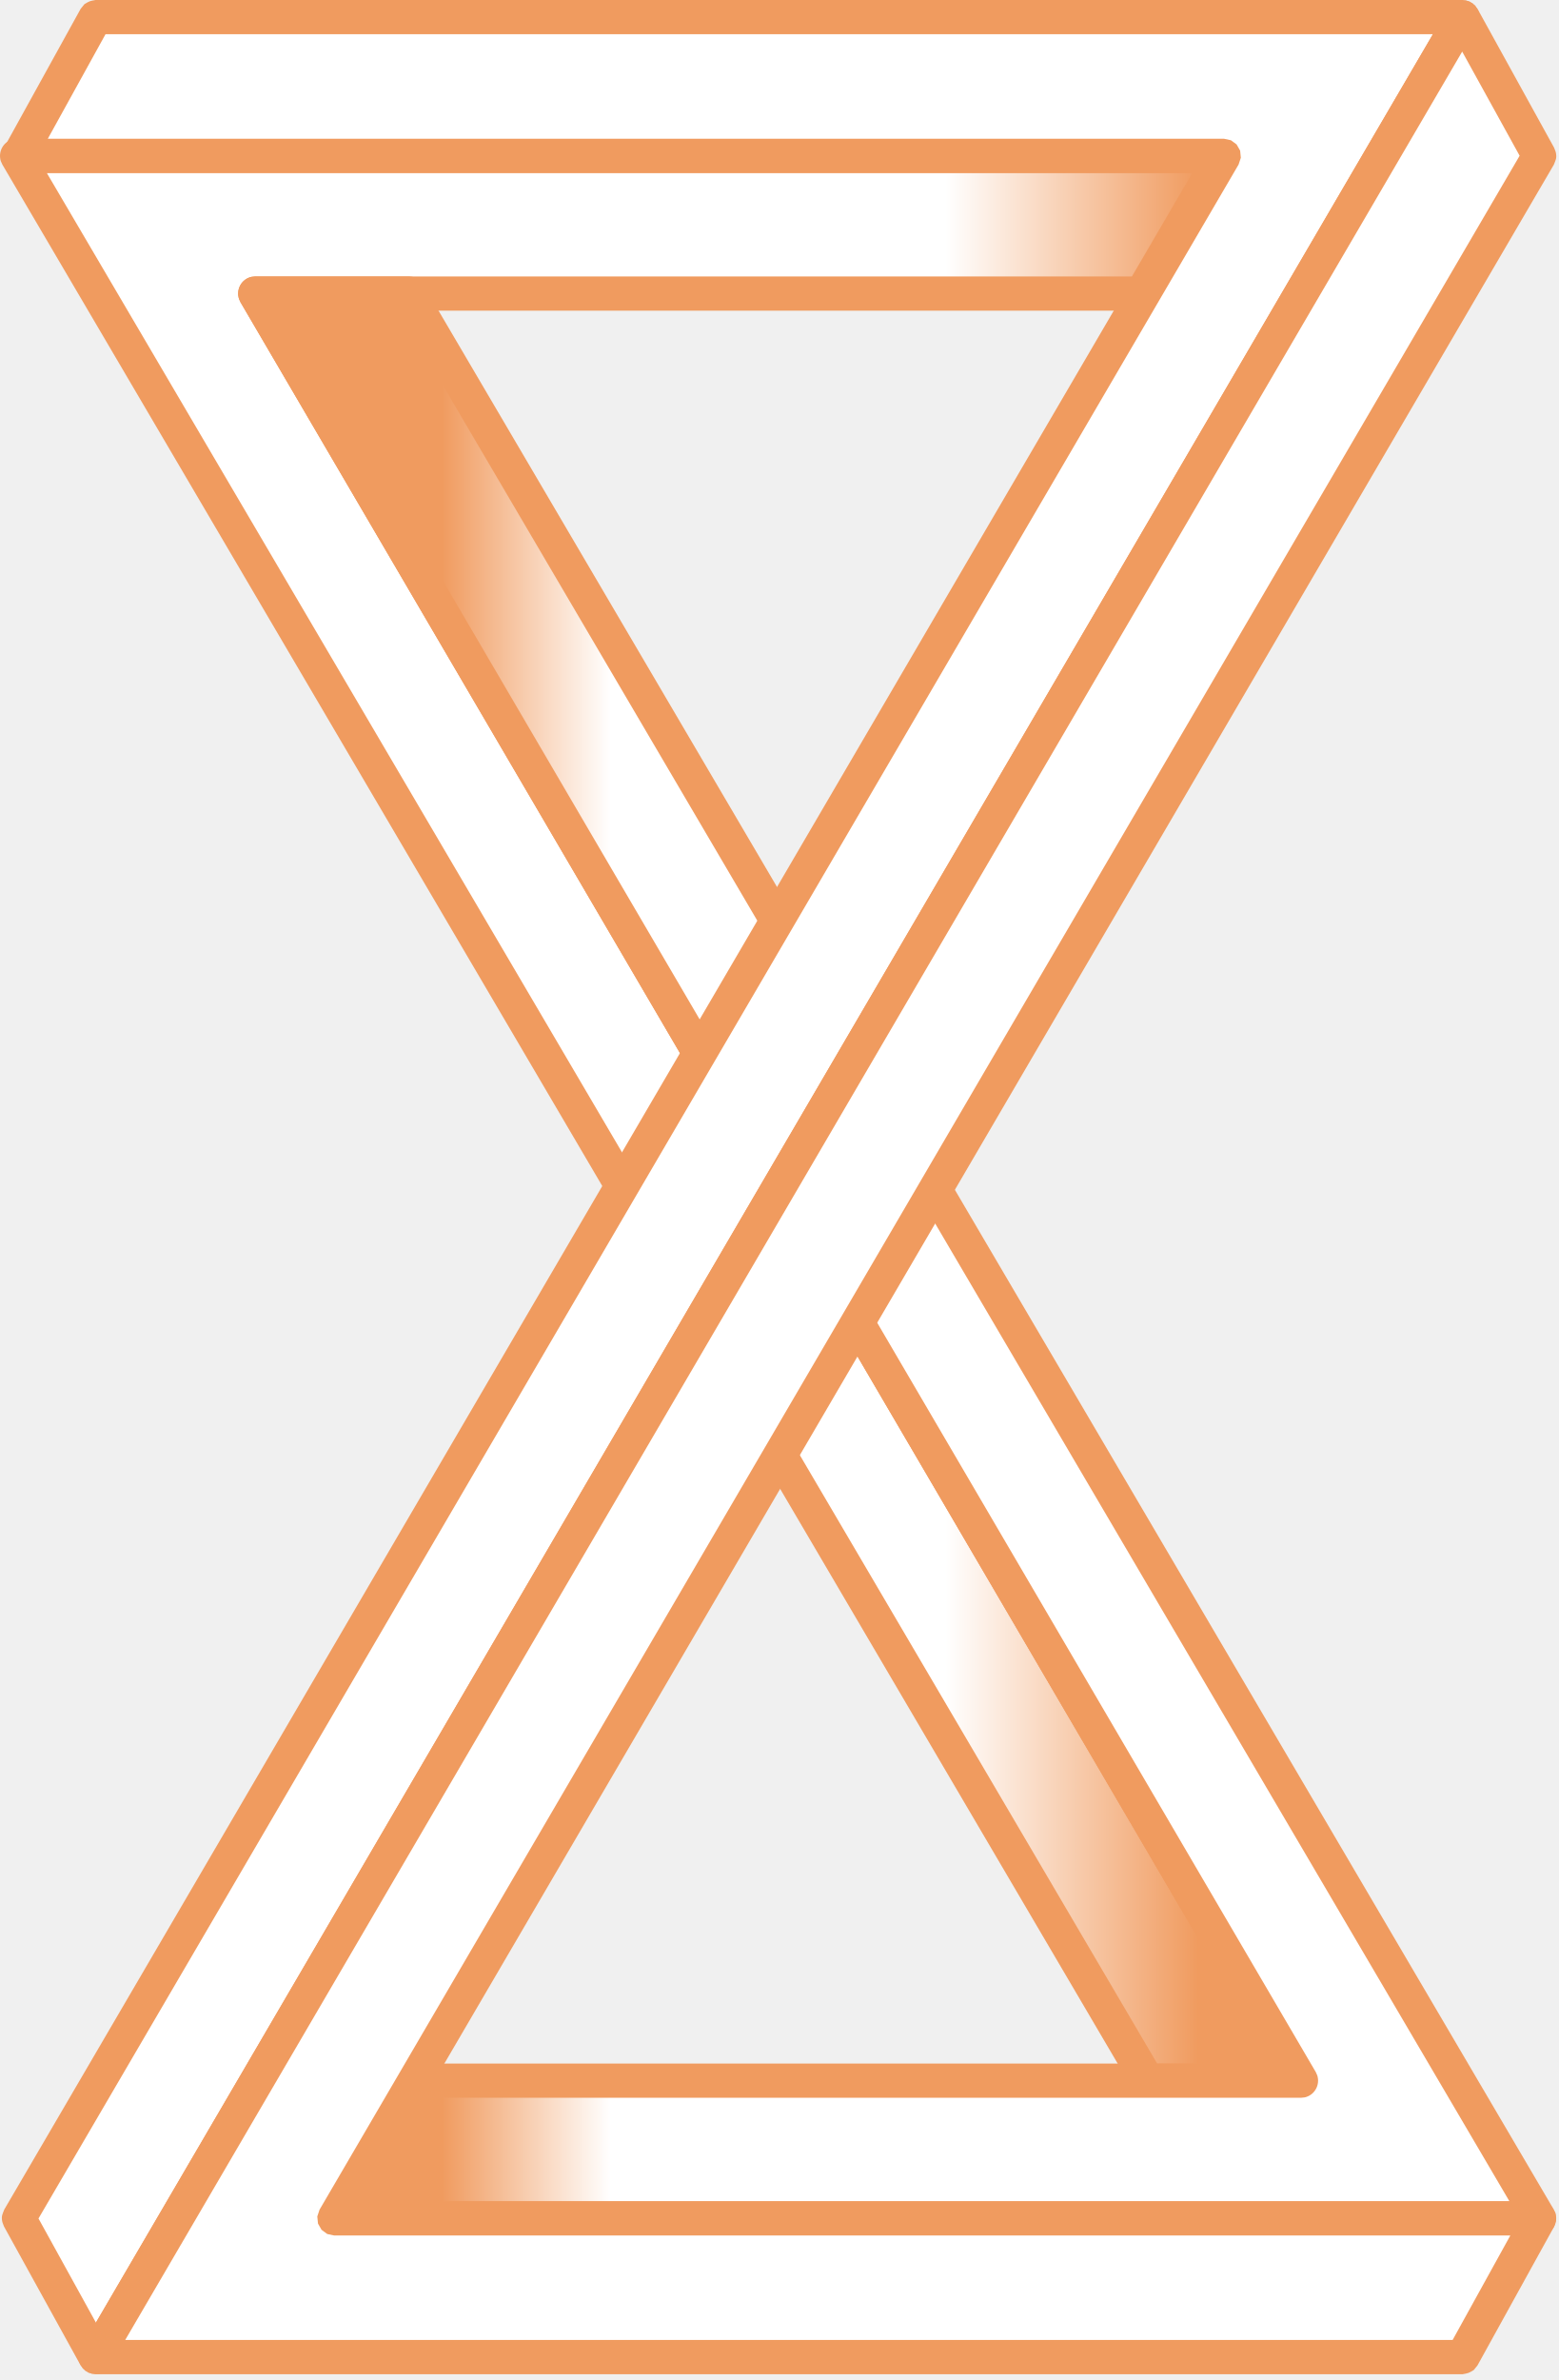
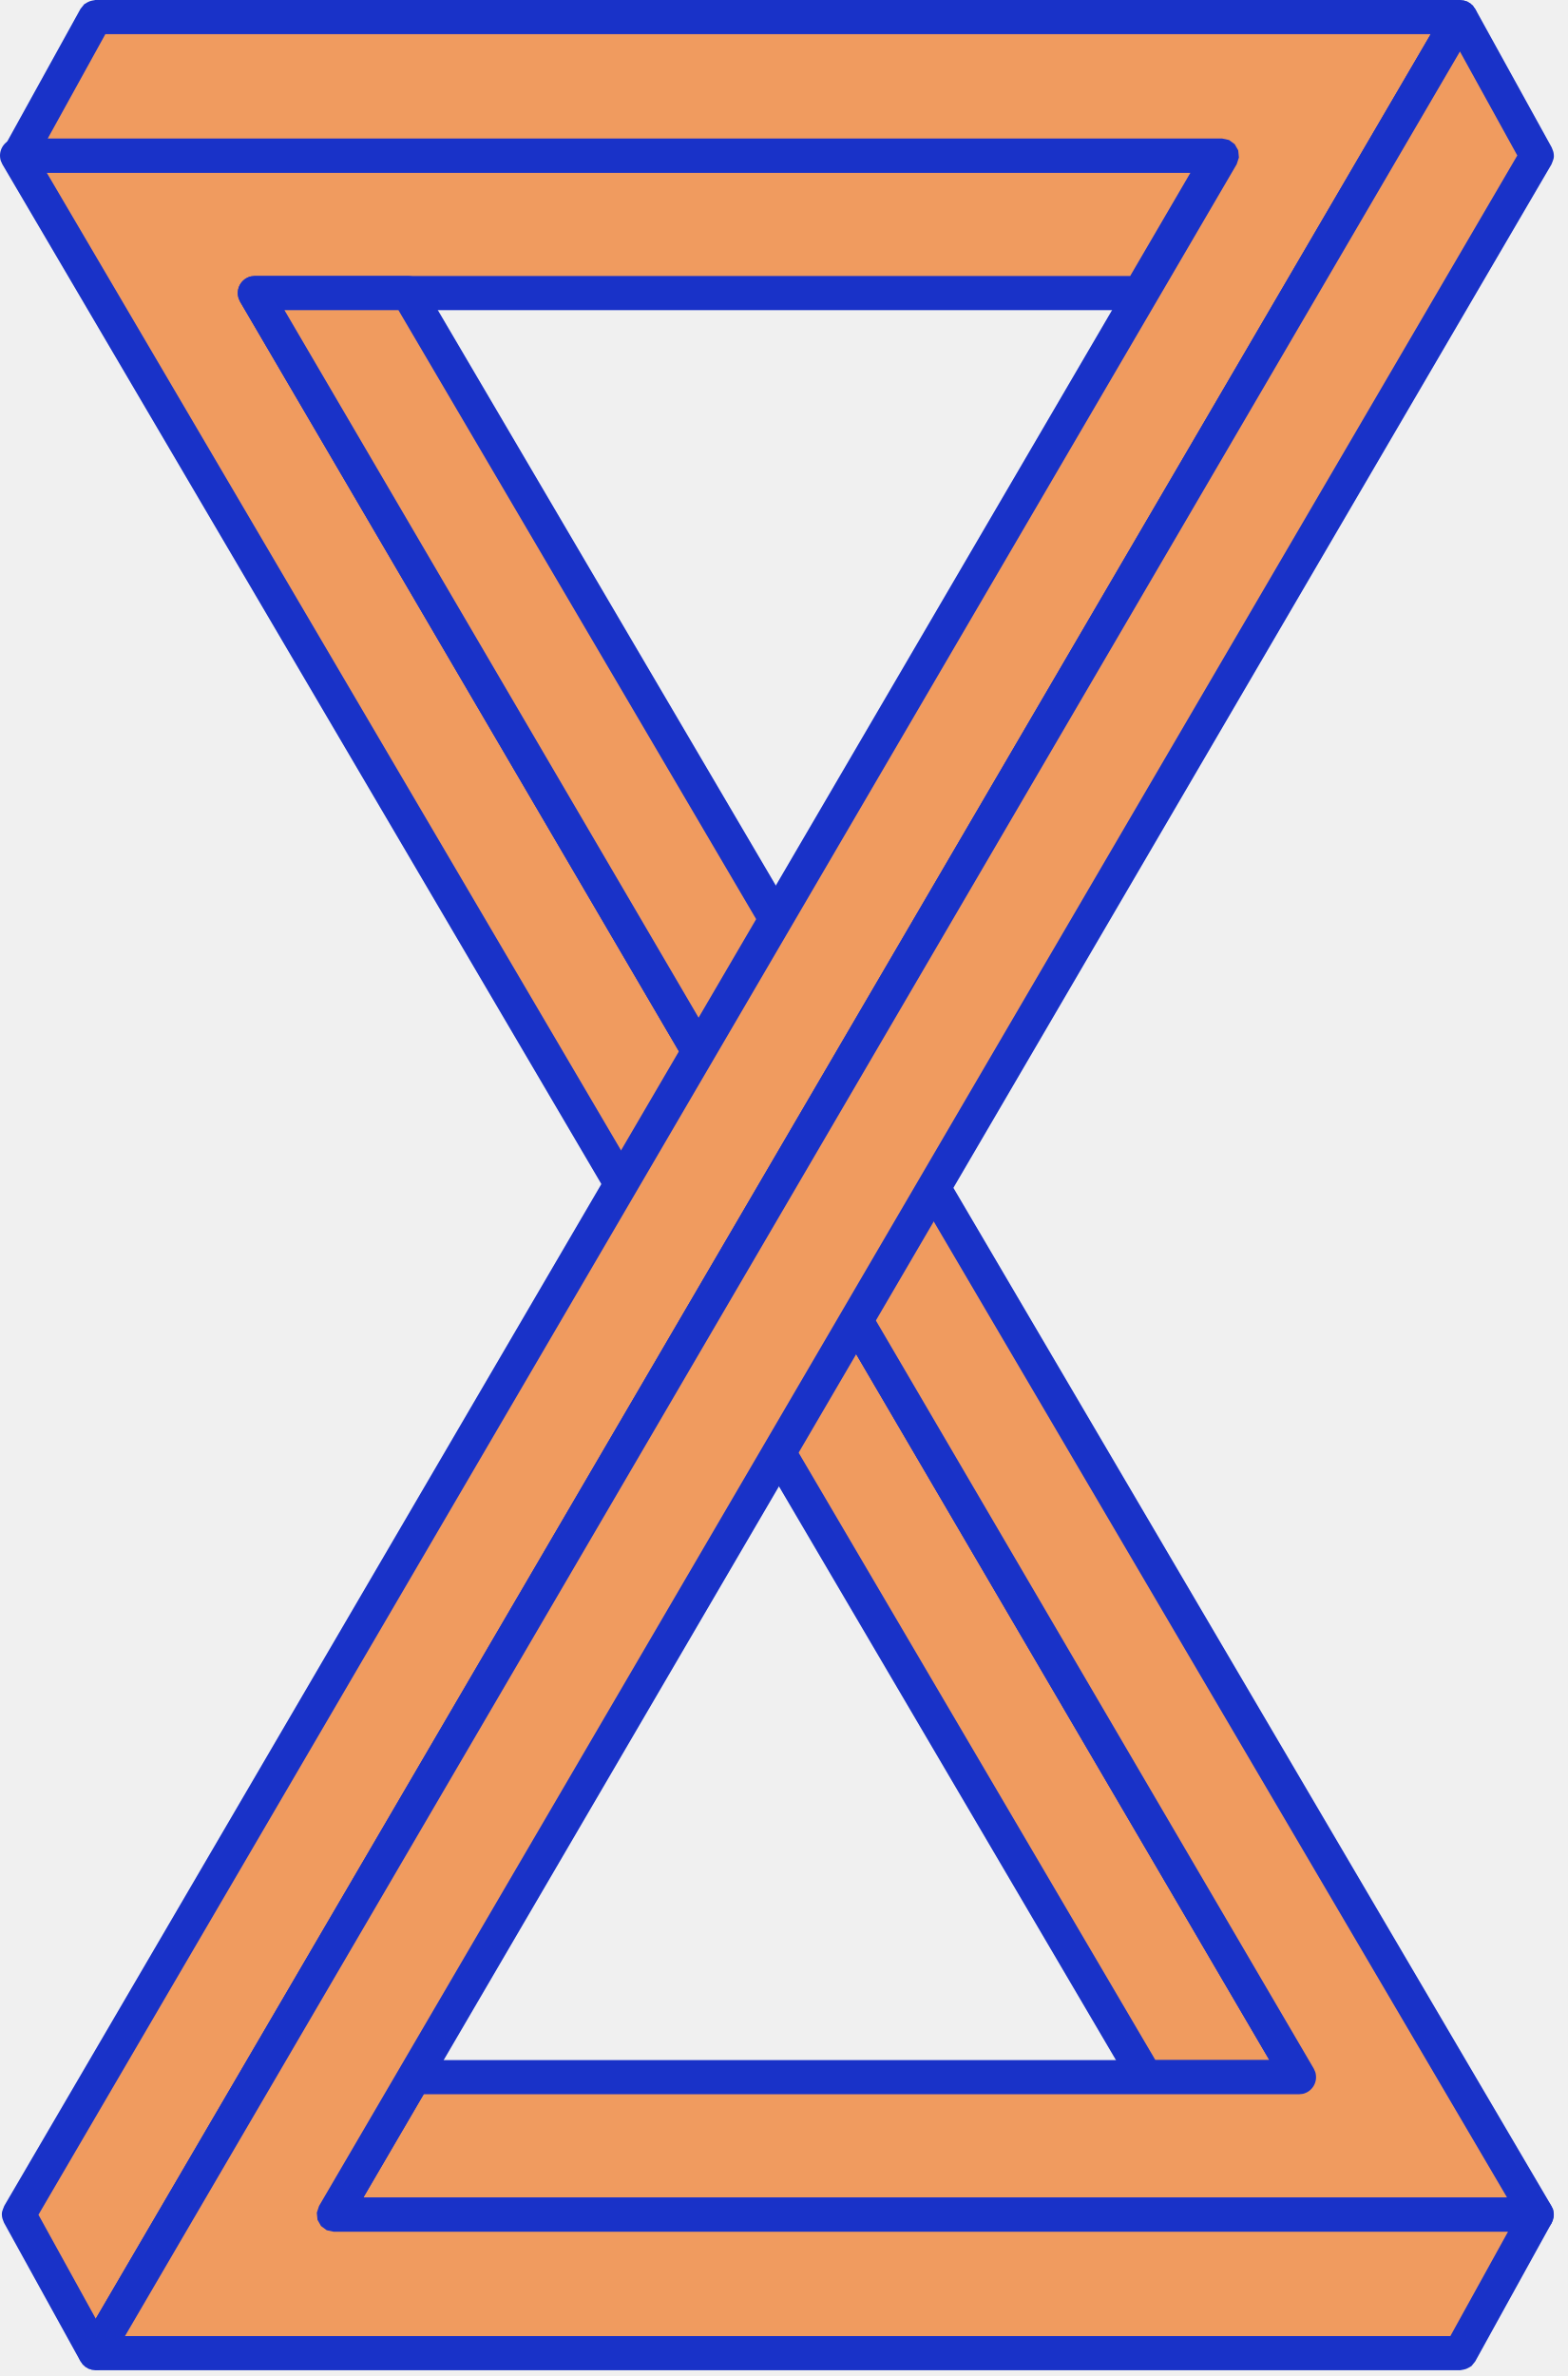
- <svg xmlns="http://www.w3.org/2000/svg" width="74px" height="113px" viewBox="0 0 74 113" version="1.1">
-   <defs>
-     <linearGradient x1="92.371%" y1="3.881%" x2="72.512%" y2="3.881%" id="linearGradient-1">
-       <stop stop-color="#F09B5F" offset="0%" />
-       <stop stop-color="#FFFFFF" offset="100%" />
-     </linearGradient>
-     <linearGradient x1="14.249%" y1="96.412%" x2="27.488%" y2="96.412%" id="linearGradient-2">
-       <stop stop-color="#F09B5F" offset="0%" />
-       <stop stop-color="#FFFFFF" offset="100%" />
-     </linearGradient>
-   </defs>
-   <g id="Identity" stroke="none" stroke-width="1" fill="none" fill-rule="evenodd">
-     <g id="logomark" transform="translate(-225, -544)">
-       <g id="logo" transform="translate(225, 544)">
-         <path d="M0.807,7.4 L54.494,98.788 L61.789,98.788 L12.117,13.938 L54.218,13.938 L58.035,7.4 L0.807,7.4 L0.807,7.4 Z" id="Fill-1" fill="url(#linearGradient-1)" />
-         <path d="M54.955,97.975 L60.376,97.975 L11.421,14.35 C11.359,14.213 11.331,14.181 11.314,14.029 C11.308,13.972 11.308,13.915 11.313,13.858 C11.336,13.629 11.456,13.417 11.64,13.282 C11.686,13.248 11.735,13.219 11.787,13.196 C11.926,13.134 11.968,13.141 12.117,13.125 L53.756,13.125 L56.624,8.212 L2.223,8.212 C19.8,38.133 37.377,68.054 54.955,97.975 L54.955,97.975 Z M54.494,99.6 C54.439,99.594 54.382,99.594 54.328,99.583 C54.163,99.548 54.012,99.461 53.899,99.336 C53.861,99.295 53.832,99.246 53.799,99.201 L0.112,7.813 C0.05,7.676 0.022,7.643 0.005,7.491 C-0.001,7.435 -0.002,7.377 0.004,7.321 C0.026,7.092 0.146,6.879 0.331,6.744 C0.376,6.71 0.426,6.681 0.477,6.658 C0.616,6.595 0.659,6.603 0.807,6.587 L58.035,6.587 C58.183,6.603 58.225,6.595 58.364,6.658 C58.572,6.751 58.734,6.933 58.804,7.152 C58.821,7.206 58.832,7.262 58.838,7.319 C58.844,7.376 58.843,7.433 58.837,7.489 C58.82,7.641 58.793,7.674 58.731,7.811 L54.914,14.35 C54.881,14.395 54.852,14.444 54.814,14.485 C54.701,14.611 54.549,14.698 54.384,14.733 C54.33,14.745 54.273,14.745 54.218,14.751 L13.529,14.751 L62.484,98.375 L62.555,98.53 C62.587,98.677 62.607,98.715 62.592,98.868 C62.587,98.924 62.575,98.98 62.558,99.035 C62.489,99.253 62.327,99.436 62.119,99.529 C61.98,99.592 61.938,99.584 61.789,99.6 L54.494,99.6 L54.494,99.6 Z" id="Fill-3" fill="#F09B5F" />
-         <path d="M73.098,105.326 L19.412,13.938 L12.117,13.938 L61.789,98.788 L19.688,98.788 L15.871,105.326 L73.098,105.326 L73.098,105.326 Z" id="Fill-4" fill="url(#linearGradient-2)" />
-         <path d="M17.282,104.513 L71.683,104.513 L18.951,14.751 L13.529,14.751 L62.484,98.375 C62.546,98.512 62.574,98.545 62.591,98.697 C62.598,98.753 62.598,98.811 62.592,98.868 C62.57,99.096 62.449,99.308 62.265,99.444 C62.22,99.477 62.17,99.506 62.119,99.529 C61.98,99.592 61.938,99.584 61.789,99.6 L20.15,99.6 C19.194,101.238 18.238,102.876 17.282,104.513 L17.282,104.513 Z M15.871,106.139 C15.722,106.123 15.68,106.13 15.541,106.068 C15.333,105.974 15.171,105.792 15.102,105.573 C15.085,105.519 15.073,105.463 15.067,105.407 C15.062,105.35 15.062,105.293 15.068,105.236 C15.085,105.084 15.113,105.051 15.175,104.914 L18.992,98.376 C19.025,98.331 19.053,98.282 19.091,98.24 C19.205,98.115 19.356,98.027 19.521,97.992 C19.576,97.981 19.632,97.981 19.688,97.975 L60.376,97.975 L11.421,14.35 L11.351,14.195 C11.319,14.048 11.298,14.01 11.313,13.858 C11.336,13.629 11.456,13.417 11.64,13.282 C11.686,13.248 11.735,13.219 11.787,13.196 C11.926,13.134 11.968,13.141 12.117,13.125 L19.412,13.125 C19.467,13.131 19.523,13.131 19.578,13.143 C19.742,13.178 19.894,13.264 20.007,13.389 C20.045,13.431 20.073,13.479 20.106,13.524 L73.793,104.912 C73.855,105.049 73.883,105.082 73.9,105.234 C73.926,105.463 73.852,105.696 73.7,105.867 C73.663,105.91 73.62,105.948 73.575,105.982 C73.529,106.015 73.48,106.044 73.428,106.068 C73.289,106.13 73.247,106.123 73.098,106.139 L15.871,106.139 L15.871,106.139 Z" id="Fill-7" fill="#F09B5F" />
-         <path d="M0.898,7.4 L4.536,0.813 L69.462,0.813 L4.536,111.913 L0.898,105.32 L58.126,7.4 L0.898,7.4 L0.898,7.4 Z" id="Fill-8" fill="#FFFFFF" />
-         <path d="M4.695,112.71 L4.358,112.705 L4.052,112.563 L3.83,112.307 L0.192,105.715 C0.162,105.627 0.116,105.542 0.101,105.45 C0.061,105.198 0.117,105.136 0.202,104.908 L56.714,8.212 L0.898,8.212 L0.572,8.143 L0.302,7.947 L0.133,7.658 L0.094,7.325 L0.193,7.005 L3.831,0.418 L4.011,0.196 C4.255,0.051 4.258,0.05 4.536,0 L69.462,0 L69.792,0.071 L70.064,0.271 L70.232,0.565 L70.265,0.903 L70.158,1.225 L5.232,112.325 L5.004,112.575 C4.901,112.62 4.798,112.665 4.695,112.71 L4.695,112.71 Z M4.556,110.276 L68.051,1.625 L5.011,1.625 L2.271,6.587 L58.126,6.587 L58.455,6.658 L58.727,6.858 L58.895,7.152 L58.928,7.49 L58.821,7.812 L1.828,105.332 C2.738,106.98 3.647,108.628 4.556,110.276 L4.556,110.276 Z" id="Fill-9" fill="#F09B5F" />
-         <path d="M73.098,105.326 L69.46,111.913 L4.534,111.913 L69.46,0.813 L73.098,7.405 L15.871,105.326 L73.098,105.326 L73.098,105.326 Z" id="Fill-10" fill="#FFFFFF" />
-         <path d="M4.534,112.726 L4.204,112.655 L3.932,112.455 L3.765,112.16 L3.732,111.823 L3.838,111.501 L68.764,0.401 L68.992,0.151 L69.301,0.016 L69.638,0.02 L69.944,0.162 L70.166,0.418 L73.804,7.011 C73.834,7.099 73.88,7.183 73.895,7.275 C73.936,7.527 73.879,7.589 73.794,7.817 L17.282,104.513 L73.098,104.513 L73.424,104.582 L73.695,104.778 L73.864,105.067 L73.902,105.4 L73.804,105.721 L70.166,112.308 L69.986,112.53 C69.742,112.674 69.739,112.675 69.46,112.726 L4.534,112.726 L4.534,112.726 Z M5.946,111.1 L68.985,111.1 L71.726,106.139 L15.871,106.139 L15.541,106.068 L15.269,105.868 L15.102,105.573 L15.068,105.236 L15.175,104.914 L72.168,7.394 L69.44,2.45 C48.275,38.667 27.11,74.883 5.946,111.1 L5.946,111.1 Z" id="Fill-11" fill="#F09B5F" />
+ <svg xmlns="http://www.w3.org/2000/svg" width="95px" height="144px" viewBox="0 0 95 144" version="1.1">
+   <defs />
+   <g id="Book" stroke="none" stroke-width="1" fill="none" fill-rule="evenodd">
+     <g id="cover" transform="translate(-282, -182)">
+       <g id="logo" transform="translate(282, 182)">
+         <path d="M1.029,9.43 L69.444,125.889 L78.74,125.889 L15.441,17.762 L69.092,17.762 L73.956,9.43 L1.029,9.43 L1.029,9.43 Z" id="Fill-1" fill="#F09B5F" />
+         <path d="M70.031,124.853 L76.939,124.853 L14.554,18.287 C14.475,18.113 14.44,18.071 14.418,17.877 C14.41,17.805 14.41,17.732 14.417,17.66 C14.445,17.369 14.599,17.098 14.834,16.925 C14.892,16.883 14.955,16.846 15.021,16.816 C15.197,16.737 15.251,16.746 15.441,16.726 L68.503,16.726 L72.158,10.465 L2.832,10.465 C25.232,48.594 47.631,86.724 70.031,124.853 L70.031,124.853 Z M69.444,126.924 C69.373,126.917 69.301,126.917 69.232,126.902 C69.022,126.858 68.829,126.747 68.685,126.588 C68.637,126.535 68.6,126.473 68.558,126.416 L0.143,9.957 C0.064,9.782 0.028,9.74 0.007,9.546 C-0.002,9.474 -0.002,9.401 0.005,9.329 C0.033,9.037 0.187,8.767 0.421,8.594 C0.48,8.551 0.543,8.514 0.608,8.484 C0.785,8.405 0.839,8.414 1.029,8.394 L73.956,8.394 C74.145,8.414 74.199,8.405 74.376,8.484 C74.641,8.604 74.847,8.836 74.936,9.114 C74.958,9.183 74.972,9.255 74.979,9.327 C74.987,9.399 74.986,9.472 74.978,9.544 C74.957,9.738 74.922,9.78 74.843,9.954 L69.979,18.286 C69.936,18.344 69.9,18.406 69.852,18.459 C69.707,18.619 69.514,18.73 69.304,18.775 C69.234,18.79 69.162,18.79 69.092,18.797 L17.241,18.797 L79.626,125.363 L79.716,125.561 C79.757,125.748 79.783,125.796 79.764,125.99 C79.757,126.063 79.742,126.134 79.72,126.203 C79.632,126.482 79.425,126.714 79.16,126.834 C78.983,126.914 78.929,126.904 78.74,126.924 L69.444,126.924 L69.444,126.924 Z" id="Fill-3" fill="#1932C8" />
+         <path d="M93.152,134.221 L24.737,17.762 L15.441,17.762 L78.74,125.889 L25.089,125.889 L20.225,134.221 L93.152,134.221 L93.152,134.221 Z" id="Fill-4" fill="#F09B5F" />
+         <path d="M22.023,133.185 L91.348,133.185 L24.15,18.797 L17.241,18.797 L79.626,125.363 C79.705,125.537 79.741,125.579 79.762,125.773 C79.77,125.845 79.771,125.918 79.764,125.99 C79.735,126.282 79.582,126.552 79.347,126.725 C79.289,126.768 79.226,126.804 79.16,126.834 C78.983,126.914 78.929,126.904 78.74,126.924 L25.678,126.924 C24.459,129.011 23.241,131.098 22.023,133.185 L22.023,133.185 Z M20.225,135.256 C20.035,135.236 19.982,135.246 19.805,135.166 C19.54,135.047 19.333,134.815 19.245,134.536 C19.223,134.467 19.208,134.395 19.201,134.323 C19.194,134.251 19.194,134.178 19.202,134.106 C19.224,133.912 19.259,133.871 19.338,133.696 L24.202,125.364 C24.244,125.306 24.281,125.244 24.329,125.191 C24.473,125.031 24.666,124.92 24.876,124.875 C24.946,124.861 25.018,124.861 25.089,124.853 L76.939,124.853 L14.554,18.287 L14.465,18.089 C14.424,17.902 14.398,17.854 14.417,17.66 C14.445,17.369 14.599,17.098 14.834,16.925 C14.892,16.883 14.955,16.846 15.021,16.816 C15.197,16.737 15.251,16.746 15.441,16.726 L24.737,16.726 C24.807,16.733 24.879,16.734 24.949,16.748 C25.158,16.793 25.351,16.903 25.496,17.062 C25.544,17.115 25.58,17.177 25.622,17.235 L94.037,133.694 C94.117,133.868 94.152,133.91 94.174,134.104 C94.207,134.395 94.113,134.692 93.919,134.91 C93.871,134.964 93.817,135.014 93.759,135.057 C93.701,135.099 93.638,135.136 93.572,135.166 C93.395,135.246 93.341,135.236 93.152,135.256 L20.225,135.256 L20.225,135.256 Z" id="Fill-7" fill="#1932C8" />
+         <path d="M1.145,9.43 L5.781,1.036 L88.519,1.036 L5.781,142.615 L1.145,134.213 L74.072,9.43 L1.145,9.43 L1.145,9.43 Z" id="Fill-8" fill="#F09B5F" />
+         <path d="M5.983,143.63 L5.554,143.625 L5.164,143.443 L4.881,143.117 L0.245,134.716 C0.207,134.604 0.148,134.496 0.129,134.379 C0.077,134.058 0.15,133.979 0.258,133.688 L72.273,10.465 L1.145,10.465 L0.729,10.377 L0.385,10.127 L0.169,9.759 L0.12,9.335 L0.245,8.926 L4.882,0.532 L5.111,0.25 C5.422,0.065 5.426,0.064 5.781,0 L88.519,0 L88.939,0.09 L89.285,0.345 L89.499,0.72 L89.541,1.15 L89.405,1.561 L6.668,143.14 L6.377,143.458 C6.246,143.516 6.114,143.573 5.983,143.63 L5.983,143.63 Z M5.806,140.528 L86.72,2.071 L6.386,2.071 L2.894,8.394 L74.072,8.394 L74.492,8.484 L74.838,8.739 L75.052,9.114 L75.094,9.545 L74.958,9.955 L2.33,134.228 C3.489,136.328 4.647,138.428 5.806,140.528 L5.806,140.528 Z" id="Fill-9" fill="#1932C8" />
+         <path d="M93.152,134.221 L88.516,142.615 L5.778,142.615 L88.516,1.036 L93.152,9.437 L20.225,134.221 L93.152,134.221 L93.152,134.221 Z" id="Fill-10" fill="#F09B5F" />
+         <path d="M5.778,143.65 L5.358,143.56 L5.011,143.305 L4.798,142.93 L4.755,142.5 L4.891,142.09 L87.629,0.511 L87.919,0.192 L88.313,0.02 L88.743,0.026 L89.133,0.207 L89.415,0.533 L94.051,8.934 C94.09,9.046 94.148,9.154 94.167,9.271 C94.219,9.592 94.147,9.671 94.038,9.962 L22.024,133.185 L93.152,133.185 L93.567,133.273 L93.912,133.523 L94.127,133.891 L94.176,134.316 L94.051,134.724 L89.415,143.118 L89.185,143.401 C88.874,143.585 88.871,143.586 88.516,143.65 L5.778,143.65 L5.778,143.65 Z M7.577,141.579 L87.91,141.579 L91.403,135.256 L20.225,135.256 L19.805,135.166 L19.458,134.911 L19.245,134.536 L19.202,134.106 L19.338,133.696 L91.967,9.422 L88.49,3.122 C61.519,49.274 34.548,95.427 7.577,141.579 L7.577,141.579 Z" id="Fill-11" fill="#1932C8" />
      </g>
    </g>
  </g>
</svg>
